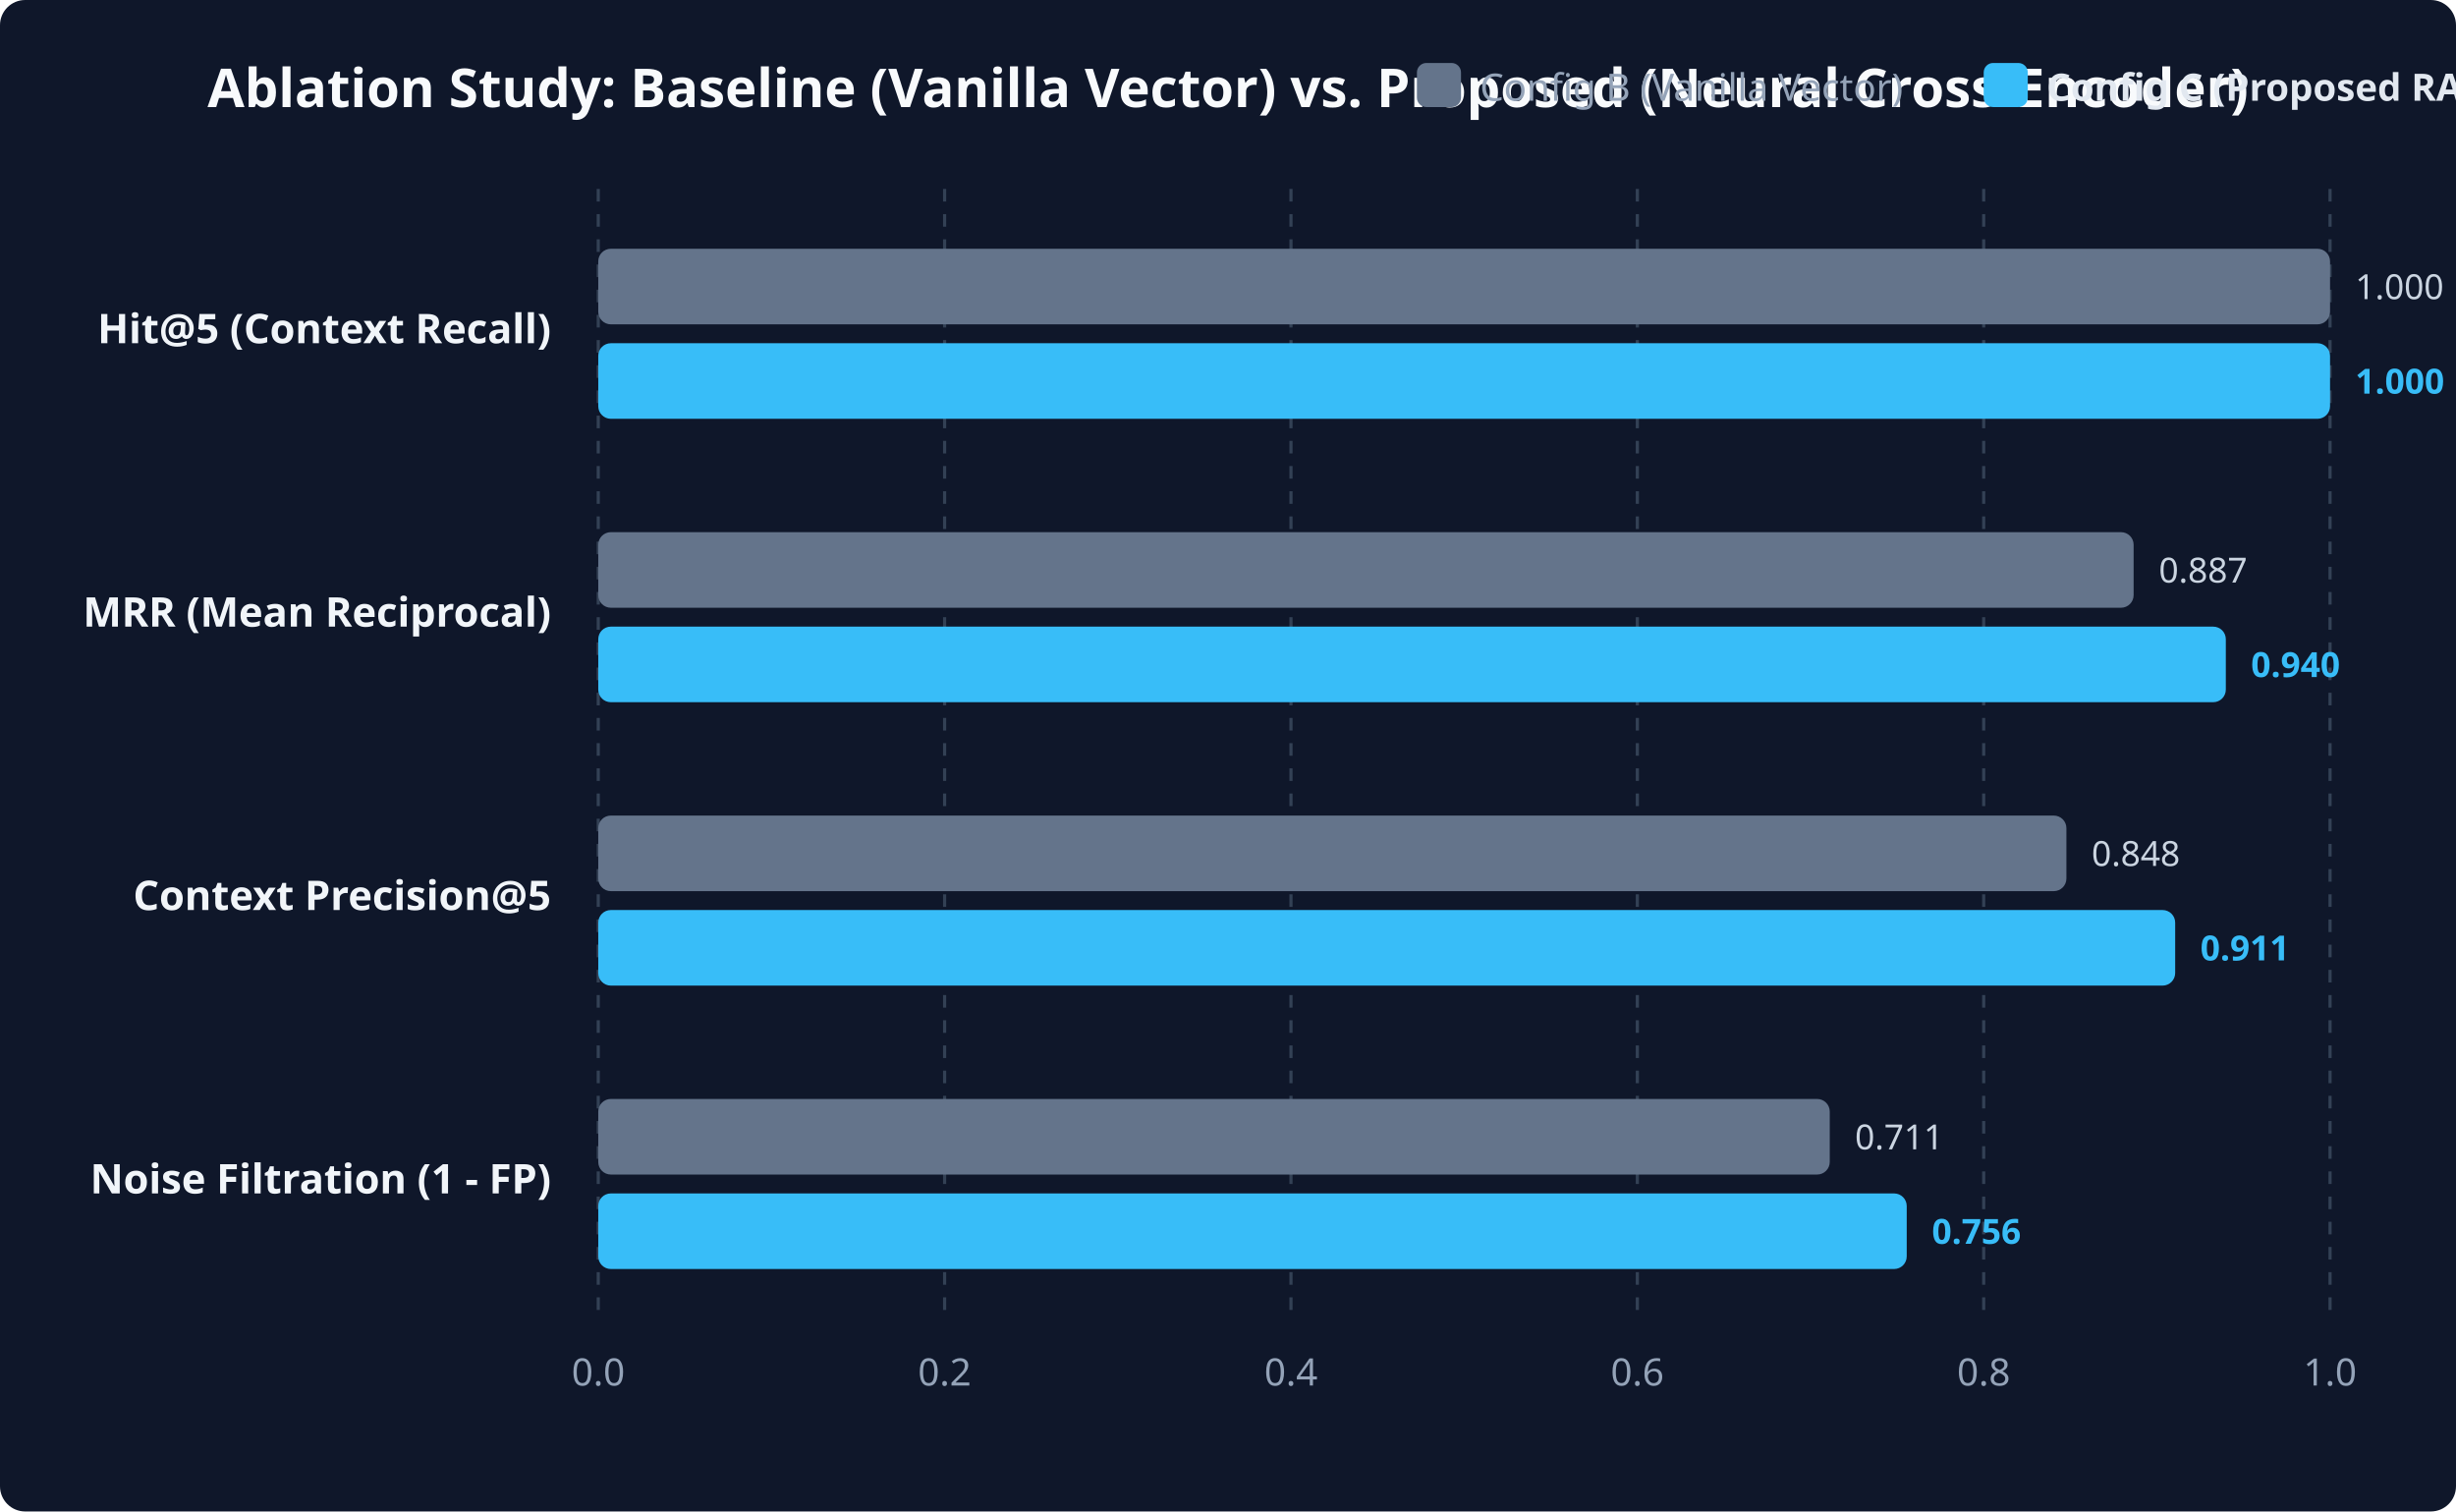
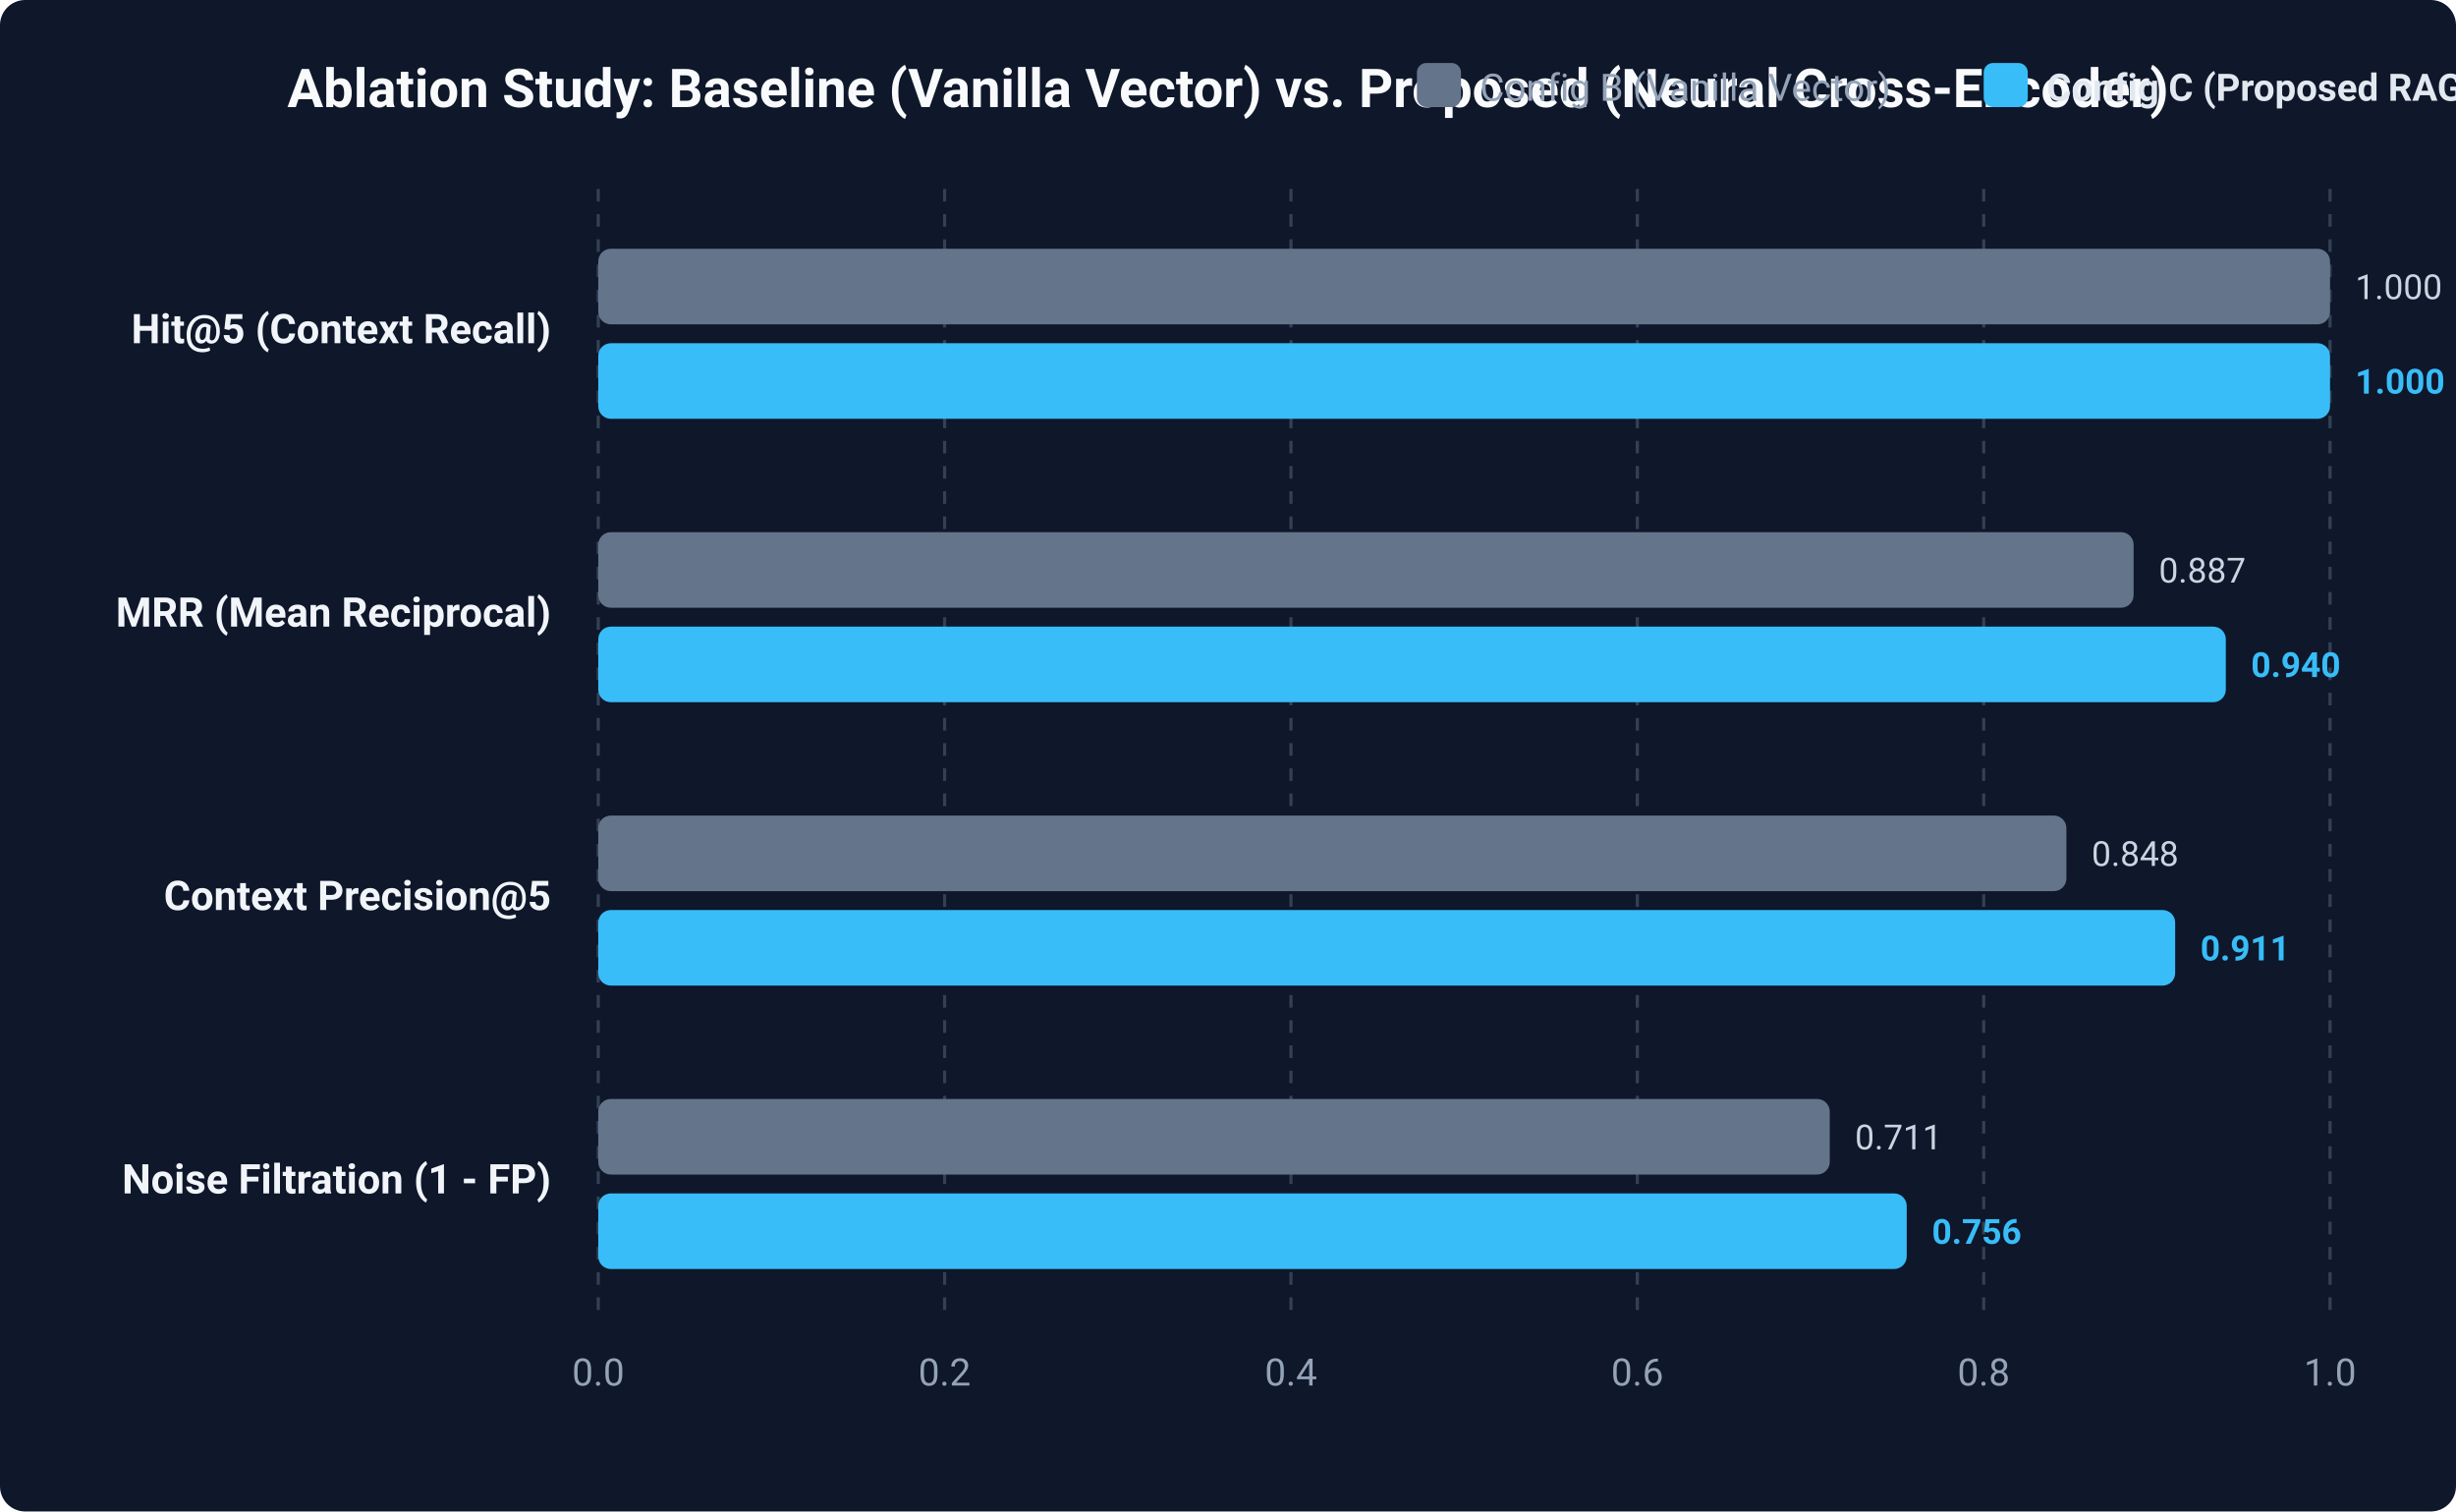
- <svg xmlns="http://www.w3.org/2000/svg" width="780" height="480" font-family="Segoe UI, -apple-system, sans-serif">
+ <svg xmlns="http://www.w3.org/2000/svg" version="1.1" viewBox="0 0 780 480" width="780" height="480">
+   <style>text { font-family: -apple-system, BlinkMacSystemFont, "Segoe UI", Roboto, Helvetica, Arial, sans-serif; }</style>
  <rect width="780" height="480" fill="#0f172a" rx="8" />
  <text x="390.0" y="34" fill="#f8fafc" font-size="17" font-weight="bold" text-anchor="middle">Ablation Study: Baseline (Vanilla Vector) vs. Proposed (Neural Cross-Encoder)</text>
  <rect x="450" y="20" width="14" height="14" fill="#64748b" rx="3" />
  <text x="470" y="32" fill="#94a3b8" font-size="12">Config B (Vanilla Vector)</text>
  <rect x="630" y="20" width="14" height="14" fill="#38bdf8" rx="3" />
  <text x="650" y="32" fill="#e2e8f0" font-size="12" font-weight="600">Config C (Proposed RAG)</text>
  <line x1="190.0" y1="60" x2="190.0" y2="420" stroke="#334155" stroke-dasharray="4" />
  <text x="190.0" y="440" fill="#94a3b8" font-size="12" text-anchor="middle">0.0</text>
  <line x1="300.0" y1="60" x2="300.0" y2="420" stroke="#334155" stroke-dasharray="4" />
  <text x="300.0" y="440" fill="#94a3b8" font-size="12" text-anchor="middle">0.2</text>
  <line x1="410.0" y1="60" x2="410.0" y2="420" stroke="#334155" stroke-dasharray="4" />
  <text x="410.0" y="440" fill="#94a3b8" font-size="12" text-anchor="middle">0.4</text>
  <line x1="520.0" y1="60" x2="520.0" y2="420" stroke="#334155" stroke-dasharray="4" />
  <text x="520.0" y="440" fill="#94a3b8" font-size="12" text-anchor="middle">0.6</text>
  <line x1="630.0" y1="60" x2="630.0" y2="420" stroke="#334155" stroke-dasharray="4" />
  <text x="630.0" y="440" fill="#94a3b8" font-size="12" text-anchor="middle">0.8</text>
  <line x1="740.0" y1="60" x2="740.0" y2="420" stroke="#334155" stroke-dasharray="4" />
  <text x="740.0" y="440" fill="#94a3b8" font-size="12" text-anchor="middle">1.0</text>
  <text x="175" y="109.0" fill="#f1f5f9" font-size="13" font-weight="600" text-anchor="end">Hit@5 (Context Recall)</text>
  <rect x="190" y="79.0" width="550.0" height="24" fill="#64748b" rx="4" />
  <text x="748.0" y="95.0" fill="#cbd5e1" font-size="11">1.000</text>
  <rect x="190" y="109.0" width="550.0" height="24" fill="#38bdf8" rx="4" />
  <text x="748.0" y="125.0" fill="#38bdf8" font-size="11" font-weight="bold">1.000</text>
  <text x="175" y="199.0" fill="#f1f5f9" font-size="13" font-weight="600" text-anchor="end">MRR (Mean Reciprocal)</text>
  <rect x="190" y="169.0" width="487.616" height="24" fill="#64748b" rx="4" />
  <text x="685.616" y="185.0" fill="#cbd5e1" font-size="11">0.887</text>
  <rect x="190" y="199.0" width="516.898" height="24" fill="#38bdf8" rx="4" />
  <text x="714.898" y="215.0" fill="#38bdf8" font-size="11" font-weight="bold">0.940</text>
  <text x="175" y="289.0" fill="#f1f5f9" font-size="13" font-weight="600" text-anchor="end">Context Precision@5</text>
  <rect x="190" y="259.0" width="466.269" height="24" fill="#64748b" rx="4" />
  <text x="664.269" y="275.0" fill="#cbd5e1" font-size="11">0.848</text>
  <rect x="190" y="289.0" width="500.814" height="24" fill="#38bdf8" rx="4" />
  <text x="698.814" y="305.0" fill="#38bdf8" font-size="11" font-weight="bold">0.911</text>
  <text x="175" y="379.0" fill="#f1f5f9" font-size="13" font-weight="600" text-anchor="end">Noise Filtration (1 - FP)</text>
  <rect x="190" y="349.0" width="391.111" height="24" fill="#64748b" rx="4" />
  <text x="589.111" y="365.0" fill="#cbd5e1" font-size="11">0.711</text>
  <rect x="190" y="379.0" width="415.556" height="24" fill="#38bdf8" rx="4" />
  <text x="613.556" y="395.0" fill="#38bdf8" font-size="11" font-weight="bold">0.756</text>
</svg>
